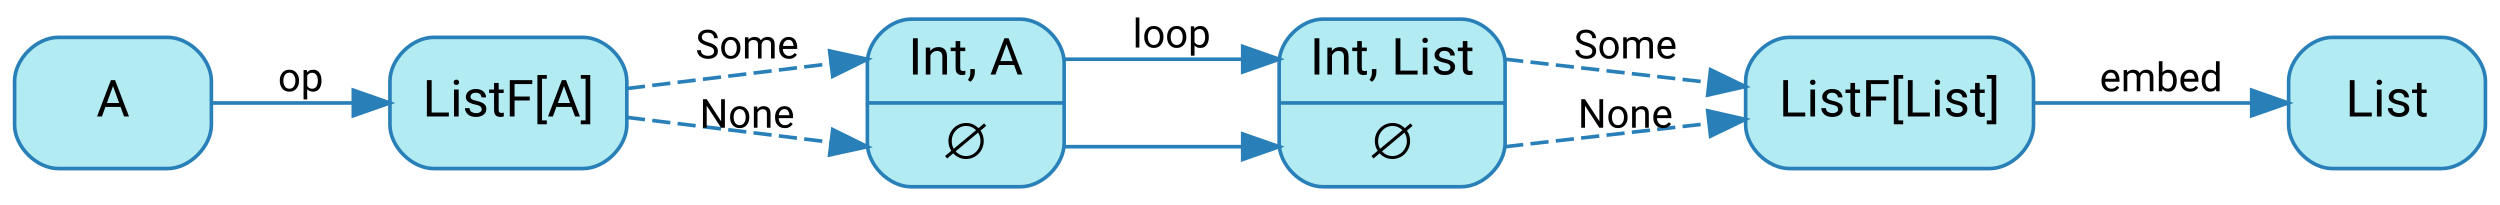
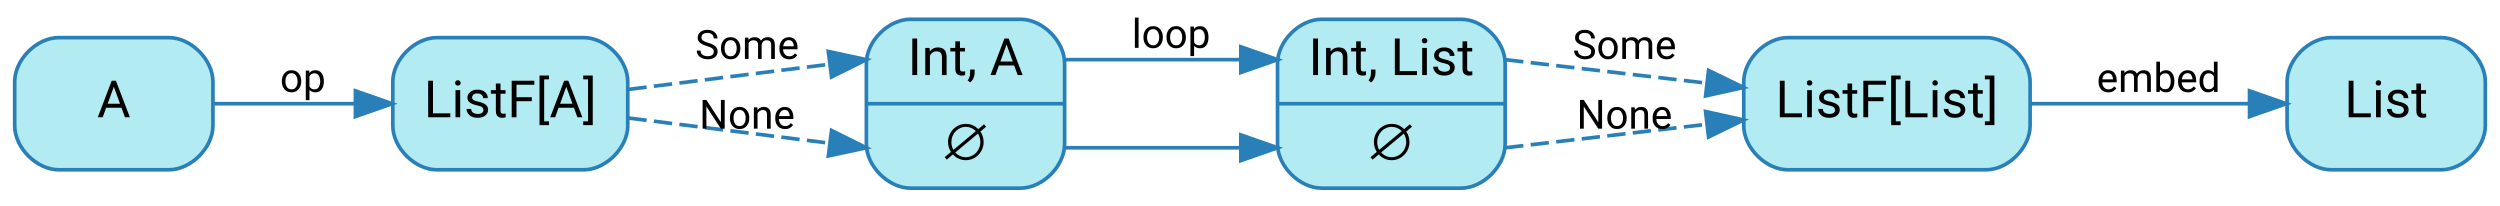
- <svg xmlns="http://www.w3.org/2000/svg" width="686pt" height="56pt" viewBox="0.00 0.00 686.00 55.50">
+ <svg xmlns="http://www.w3.org/2000/svg" width="681pt" height="56pt" viewBox="0.00 0.00 681.00 55.50">
  <g id="graph0" class="graph" transform="scale(1 1) rotate(0) translate(4 51.5)">
    <g id="node1" class="node">
-       <path fill="#b2ebf2" stroke="#2980b9" d="M359,-.5C359,-.5 397,-.5 397,-.5 403,-.5 409,-6.5 409,-12.5 409,-12.5 409,-34.5 409,-34.5 409,-40.5 403,-46.5 397,-46.5 397,-46.5 359,-46.5 359,-46.5 353,-46.5 347,-40.5 347,-34.5 347,-34.5 347,-12.5 347,-12.5 347,-6.5 353,-.5 359,-.5" />
-       <text text-anchor="middle" x="378" y="-31.3" font-family="Segoe UI,Roboto,Helvetica,Arial,sans-serif" font-size="14.00" fill="#000000">Int, List</text>
-       <polyline fill="none" stroke="#2980b9" points="347,-23.5 409,-23.5 " />
-       <text text-anchor="middle" x="378" y="-8.3" font-family="Segoe UI,Roboto,Helvetica,Arial,sans-serif" font-size="14.00" fill="#000000">∅</text>
+       <path fill="#b2ebf2" stroke="#2980b9" d="M356,-0.5C356,-0.5 394,-0.5 394,-0.5 400,-0.5 406,-6.5 406,-12.5 406,-12.5 406,-34.5 406,-34.5 406,-40.5 400,-46.5 394,-46.5 394,-46.5 356,-46.5 356,-46.5 350,-46.5 344,-40.5 344,-34.5 344,-34.5 344,-12.5 344,-12.5 344,-6.5 350,-0.5 356,-0.5" />
+       <text text-anchor="middle" x="375" y="-31.3" font-family="Segoe UI,Roboto,Helvetica,Arial,sans-serif" font-size="14.00" fill="#000000">Int, List</text>
+       <polyline fill="none" stroke="#2980b9" points="344,-23.5 406,-23.5 " />
+       <text text-anchor="middle" x="375" y="-8.3" font-family="Segoe UI,Roboto,Helvetica,Arial,sans-serif" font-size="14.00" fill="#000000">∅</text>
    </g>
    <g id="node4" class="node">
-       <path fill="#b2ebf2" stroke="#2980b9" d="M542,-41.5C542,-41.5 487,-41.5 487,-41.5 481,-41.5 475,-35.5 475,-29.5 475,-29.5 475,-17.5 475,-17.5 475,-11.5 481,-5.5 487,-5.5 487,-5.5 542,-5.5 542,-5.5 548,-5.5 554,-11.5 554,-17.5 554,-17.5 554,-29.5 554,-29.5 554,-35.5 548,-41.5 542,-41.5" />
-       <text text-anchor="middle" x="514.5" y="-19.8" font-family="Segoe UI,Roboto,Helvetica,Arial,sans-serif" font-size="14.00" fill="#000000">ListF[List]</text>
+       <path fill="#b2ebf2" stroke="#2980b9" d="M537,-41.5C537,-41.5 483,-41.5 483,-41.5 477,-41.5 471,-35.5 471,-29.5 471,-29.5 471,-17.5 471,-17.5 471,-11.5 477,-5.5 483,-5.5 483,-5.5 537,-5.5 537,-5.5 543,-5.5 549,-11.5 549,-17.5 549,-17.5 549,-29.5 549,-29.5 549,-35.5 543,-41.5 537,-41.5" />
+       <text text-anchor="middle" x="510" y="-19.8" font-family="Segoe UI,Roboto,Helvetica,Arial,sans-serif" font-size="14.00" fill="#000000">ListF[List]</text>
    </g>
    <g id="edge6" class="edge">
-       <path fill="none" stroke="#2980b9" stroke-dasharray="5,2" d="M409,-35.5C409,-35.5 437.539,-32.254 464.931,-29.138" />
-       <polygon fill="#2980b9" stroke="#2980b9" points="465.375,-32.61 474.916,-28.003 464.584,-25.655 465.375,-32.61" />
-       <text text-anchor="middle" x="442" y="-35.7" font-family="Segoe UI,Roboto,Helvetica,Arial,sans-serif" font-size="11.00" fill="#000000">Some</text>
+       <path fill="none" stroke="#2980b9" stroke-dasharray="5,2" d="M406,-35.5C406,-35.5 433.99,-32.24 460.79,-29.12" />
+       <polygon fill="#2980b9" stroke="#2980b9" points="461.41,-32.57 470.94,-27.93 460.6,-25.62 461.41,-32.57" />
+       <text text-anchor="middle" x="438.5" y="-35.7" font-family="Segoe UI,Roboto,Helvetica,Arial,sans-serif" font-size="11.00" fill="#000000">Some</text>
    </g>
    <g id="edge7" class="edge">
-       <path fill="none" stroke="#2980b9" stroke-dasharray="5,2" d="M409,-11.5C409,-11.5 437.539,-14.746 464.931,-17.862" />
-       <polygon fill="#2980b9" stroke="#2980b9" points="464.584,-21.345 474.916,-18.997 465.375,-14.39 464.584,-21.345" />
-       <text text-anchor="middle" x="442" y="-16.7" font-family="Segoe UI,Roboto,Helvetica,Arial,sans-serif" font-size="11.00" fill="#000000">None</text>
+       <path fill="none" stroke="#2980b9" stroke-dasharray="5,2" d="M406,-11.5C406,-11.5 433.99,-14.76 460.79,-17.88" />
+       <polygon fill="#2980b9" stroke="#2980b9" points="460.6,-21.38 470.94,-19.07 461.41,-14.43 460.6,-21.38" />
+       <text text-anchor="middle" x="438.5" y="-16.7" font-family="Segoe UI,Roboto,Helvetica,Arial,sans-serif" font-size="11.00" fill="#000000">None</text>
    </g>
    <g id="node2" class="node">
-       <path fill="#b2ebf2" stroke="#2980b9" d="M246,-.5C246,-.5 276,-.5 276,-.5 282,-.5 288,-6.5 288,-12.5 288,-12.5 288,-34.5 288,-34.5 288,-40.5 282,-46.5 276,-46.5 276,-46.5 246,-46.5 246,-46.5 240,-46.5 234,-40.5 234,-34.5 234,-34.5 234,-12.5 234,-12.5 234,-6.5 240,-.5 246,-.5" />
-       <text text-anchor="middle" x="261" y="-31.3" font-family="Segoe UI,Roboto,Helvetica,Arial,sans-serif" font-size="14.00" fill="#000000">Int, A</text>
-       <polyline fill="none" stroke="#2980b9" points="234,-23.5 288,-23.5 " />
-       <text text-anchor="middle" x="261" y="-8.3" font-family="Segoe UI,Roboto,Helvetica,Arial,sans-serif" font-size="14.00" fill="#000000">∅</text>
+       <path fill="#b2ebf2" stroke="#2980b9" d="M244,-0.5C244,-0.5 274,-0.5 274,-0.5 280,-0.5 286,-6.5 286,-12.5 286,-12.5 286,-34.5 286,-34.5 286,-40.5 280,-46.5 274,-46.5 274,-46.5 244,-46.5 244,-46.5 238,-46.5 232,-40.5 232,-34.5 232,-34.5 232,-12.5 232,-12.5 232,-6.5 238,-0.5 244,-0.5" />
+       <text text-anchor="middle" x="259" y="-31.3" font-family="Segoe UI,Roboto,Helvetica,Arial,sans-serif" font-size="14.00" fill="#000000">Int, A</text>
+       <polyline fill="none" stroke="#2980b9" points="232,-23.5 286,-23.5 " />
+       <text text-anchor="middle" x="259" y="-8.3" font-family="Segoe UI,Roboto,Helvetica,Arial,sans-serif" font-size="14.00" fill="#000000">∅</text>
    </g>
    <g id="edge4" class="edge">
-       <path fill="none" stroke="#2980b9" d="M288,-35.5C288,-35.5 320.159,-35.5 336.991,-35.5" />
-       <polygon fill="#2980b9" stroke="#2980b9" points="337,-39 347,-35.5 337,-32 337,-39" />
-       <text text-anchor="middle" x="317.5" y="-38.7" font-family="Segoe UI,Roboto,Helvetica,Arial,sans-serif" font-size="11.00" fill="#000000">loop</text>
+       <path fill="none" stroke="#2980b9" d="M286,-35.5C286,-35.5 317.28,-35.5 333.9,-35.5" />
+       <polygon fill="#2980b9" stroke="#2980b9" points="334,-39 344,-35.5 334,-32 334,-39" />
+       <text text-anchor="middle" x="315" y="-38.7" font-family="Segoe UI,Roboto,Helvetica,Arial,sans-serif" font-size="11.00" fill="#000000">loop</text>
    </g>
    <g id="edge5" class="edge">
-       <path fill="none" stroke="#2980b9" d="M288,-11.5C288,-11.5 320.159,-11.5 336.991,-11.5" />
-       <polygon fill="#2980b9" stroke="#2980b9" points="337,-15 347,-11.5 337,-8 337,-15" />
+       <path fill="none" stroke="#2980b9" d="M286,-11.5C286,-11.5 317.28,-11.5 333.9,-11.5" />
+       <polygon fill="#2980b9" stroke="#2980b9" points="334,-15 344,-11.5 334,-8 334,-15" />
    </g>
    <g id="node3" class="node">
-       <path fill="#b2ebf2" stroke="#2980b9" d="M156,-41.5C156,-41.5 115,-41.5 115,-41.5 109,-41.5 103,-35.5 103,-29.5 103,-29.5 103,-17.5 103,-17.5 103,-11.5 109,-5.5 115,-5.5 115,-5.5 156,-5.5 156,-5.5 162,-5.5 168,-11.5 168,-17.5 168,-17.5 168,-29.5 168,-29.5 168,-35.5 162,-41.5 156,-41.5" />
-       <text text-anchor="middle" x="135.5" y="-19.8" font-family="Segoe UI,Roboto,Helvetica,Arial,sans-serif" font-size="14.00" fill="#000000">ListF[A]</text>
+       <path fill="#b2ebf2" stroke="#2980b9" d="M155,-41.5C155,-41.5 115,-41.5 115,-41.5 109,-41.5 103,-35.5 103,-29.5 103,-29.5 103,-17.5 103,-17.5 103,-11.5 109,-5.5 115,-5.5 115,-5.5 155,-5.5 155,-5.5 161,-5.5 167,-11.5 167,-17.5 167,-17.5 167,-29.5 167,-29.5 167,-35.5 161,-41.5 155,-41.5" />
+       <text text-anchor="middle" x="135" y="-19.8" font-family="Segoe UI,Roboto,Helvetica,Arial,sans-serif" font-size="14.00" fill="#000000">ListF[A]</text>
    </g>
    <g id="edge2" class="edge">
-       <path fill="none" stroke="#2980b9" stroke-dasharray="5,2" d="M168.026,-27.462C187.526,-29.838 210.997,-32.698 224.032,-34.286" />
-       <polygon fill="#2980b9" stroke="#2980b9" points="223.65,-37.765 234,-35.5 224.497,-30.816 223.65,-37.765" />
-       <text text-anchor="middle" x="201" y="-35.7" font-family="Segoe UI,Roboto,Helvetica,Arial,sans-serif" font-size="11.00" fill="#000000">Some</text>
+       <path fill="none" stroke="#2980b9" stroke-dasharray="5,2" d="M167.17,-27.4C186,-29.75 208.79,-32.6 221.72,-34.22" />
+       <polygon fill="#2980b9" stroke="#2980b9" points="221.64,-37.73 232,-35.5 222.51,-30.79 221.64,-37.73" />
+       <text text-anchor="middle" x="199.5" y="-35.7" font-family="Segoe UI,Roboto,Helvetica,Arial,sans-serif" font-size="11.00" fill="#000000">Some</text>
    </g>
    <g id="edge3" class="edge">
-       <path fill="none" stroke="#2980b9" stroke-dasharray="5,2" d="M168.026,-19.538C187.526,-17.162 210.997,-14.302 224.032,-12.714" />
-       <polygon fill="#2980b9" stroke="#2980b9" points="224.497,-16.184 234,-11.5 223.65,-9.235 224.497,-16.184" />
-       <text text-anchor="middle" x="201" y="-16.7" font-family="Segoe UI,Roboto,Helvetica,Arial,sans-serif" font-size="11.00" fill="#000000">None</text>
+       <path fill="none" stroke="#2980b9" stroke-dasharray="5,2" d="M167.17,-19.6C186,-17.25 208.79,-14.4 221.72,-12.78" />
+       <polygon fill="#2980b9" stroke="#2980b9" points="222.51,-16.21 232,-11.5 221.64,-9.27 222.51,-16.21" />
+       <text text-anchor="middle" x="199.5" y="-16.7" font-family="Segoe UI,Roboto,Helvetica,Arial,sans-serif" font-size="11.00" fill="#000000">None</text>
    </g>
    <g id="node6" class="node">
-       <path fill="#b2ebf2" stroke="#2980b9" d="M666,-41.5C666,-41.5 636,-41.5 636,-41.5 630,-41.5 624,-35.5 624,-29.5 624,-29.5 624,-17.5 624,-17.5 624,-11.5 630,-5.5 636,-5.5 636,-5.5 666,-5.5 666,-5.5 672,-5.5 678,-11.5 678,-17.5 678,-17.5 678,-29.5 678,-29.5 678,-35.5 672,-41.5 666,-41.5" />
-       <text text-anchor="middle" x="651" y="-19.8" font-family="Segoe UI,Roboto,Helvetica,Arial,sans-serif" font-size="14.00" fill="#000000">List</text>
+       <path fill="#b2ebf2" stroke="#2980b9" d="M661,-41.5C661,-41.5 631,-41.5 631,-41.5 625,-41.5 619,-35.5 619,-29.5 619,-29.5 619,-17.5 619,-17.5 619,-11.5 625,-5.5 631,-5.5 631,-5.5 661,-5.5 661,-5.5 667,-5.5 673,-11.5 673,-17.5 673,-17.5 673,-29.5 673,-29.5 673,-35.5 667,-41.5 661,-41.5" />
+       <text text-anchor="middle" x="646" y="-19.8" font-family="Segoe UI,Roboto,Helvetica,Arial,sans-serif" font-size="14.00" fill="#000000">List</text>
    </g>
    <g id="edge8" class="edge">
-       <path fill="none" stroke="#2980b9" d="M554.348,-23.5C573.117,-23.5 595.374,-23.5 613.796,-23.5" />
-       <polygon fill="#2980b9" stroke="#2980b9" points="613.866,-27 623.866,-23.5 613.866,-20 613.866,-27" />
-       <text text-anchor="middle" x="589" y="-26.7" font-family="Segoe UI,Roboto,Helvetica,Arial,sans-serif" font-size="11.00" fill="#000000">embed</text>
+       <path fill="none" stroke="#2980b9" d="M549.04,-23.5C567.76,-23.5 590.2,-23.5 608.68,-23.5" />
+       <polygon fill="#2980b9" stroke="#2980b9" points="608.77,-27 618.77,-23.5 608.77,-20 608.77,-27" />
+       <text text-anchor="middle" x="584" y="-26.7" font-family="Segoe UI,Roboto,Helvetica,Arial,sans-serif" font-size="11.00" fill="#000000">embed</text>
    </g>
    <g id="node5" class="node">
      <path fill="#b2ebf2" stroke="#2980b9" d="M42,-41.5C42,-41.5 12,-41.5 12,-41.5 6,-41.5 0,-35.5 0,-29.5 0,-29.5 0,-17.5 0,-17.5 0,-11.5 6,-5.5 12,-5.5 12,-5.5 42,-5.5 42,-5.5 48,-5.5 54,-11.5 54,-17.5 54,-17.5 54,-29.5 54,-29.5 54,-35.5 48,-41.5 42,-41.5" />
      <text text-anchor="middle" x="27" y="-19.8" font-family="Segoe UI,Roboto,Helvetica,Arial,sans-serif" font-size="14.00" fill="#000000">A</text>
    </g>
    <g id="edge1" class="edge">
-       <path fill="none" stroke="#2980b9" d="M54.099,-23.5C65.788,-23.5 79.742,-23.5 92.767,-23.5" />
-       <polygon fill="#2980b9" stroke="#2980b9" points="92.953,-27 102.953,-23.5 92.953,-20 92.953,-27" />
+       <path fill="none" stroke="#2980b9" d="M54.2,-23.5C65.81,-23.5 79.75,-23.5 92.71,-23.5" />
+       <polygon fill="#2980b9" stroke="#2980b9" points="92.82,-27 102.82,-23.5 92.82,-20 92.82,-27" />
      <text text-anchor="middle" x="78.5" y="-26.7" font-family="Segoe UI,Roboto,Helvetica,Arial,sans-serif" font-size="11.00" fill="#000000">op</text>
    </g>
  </g>
</svg>
